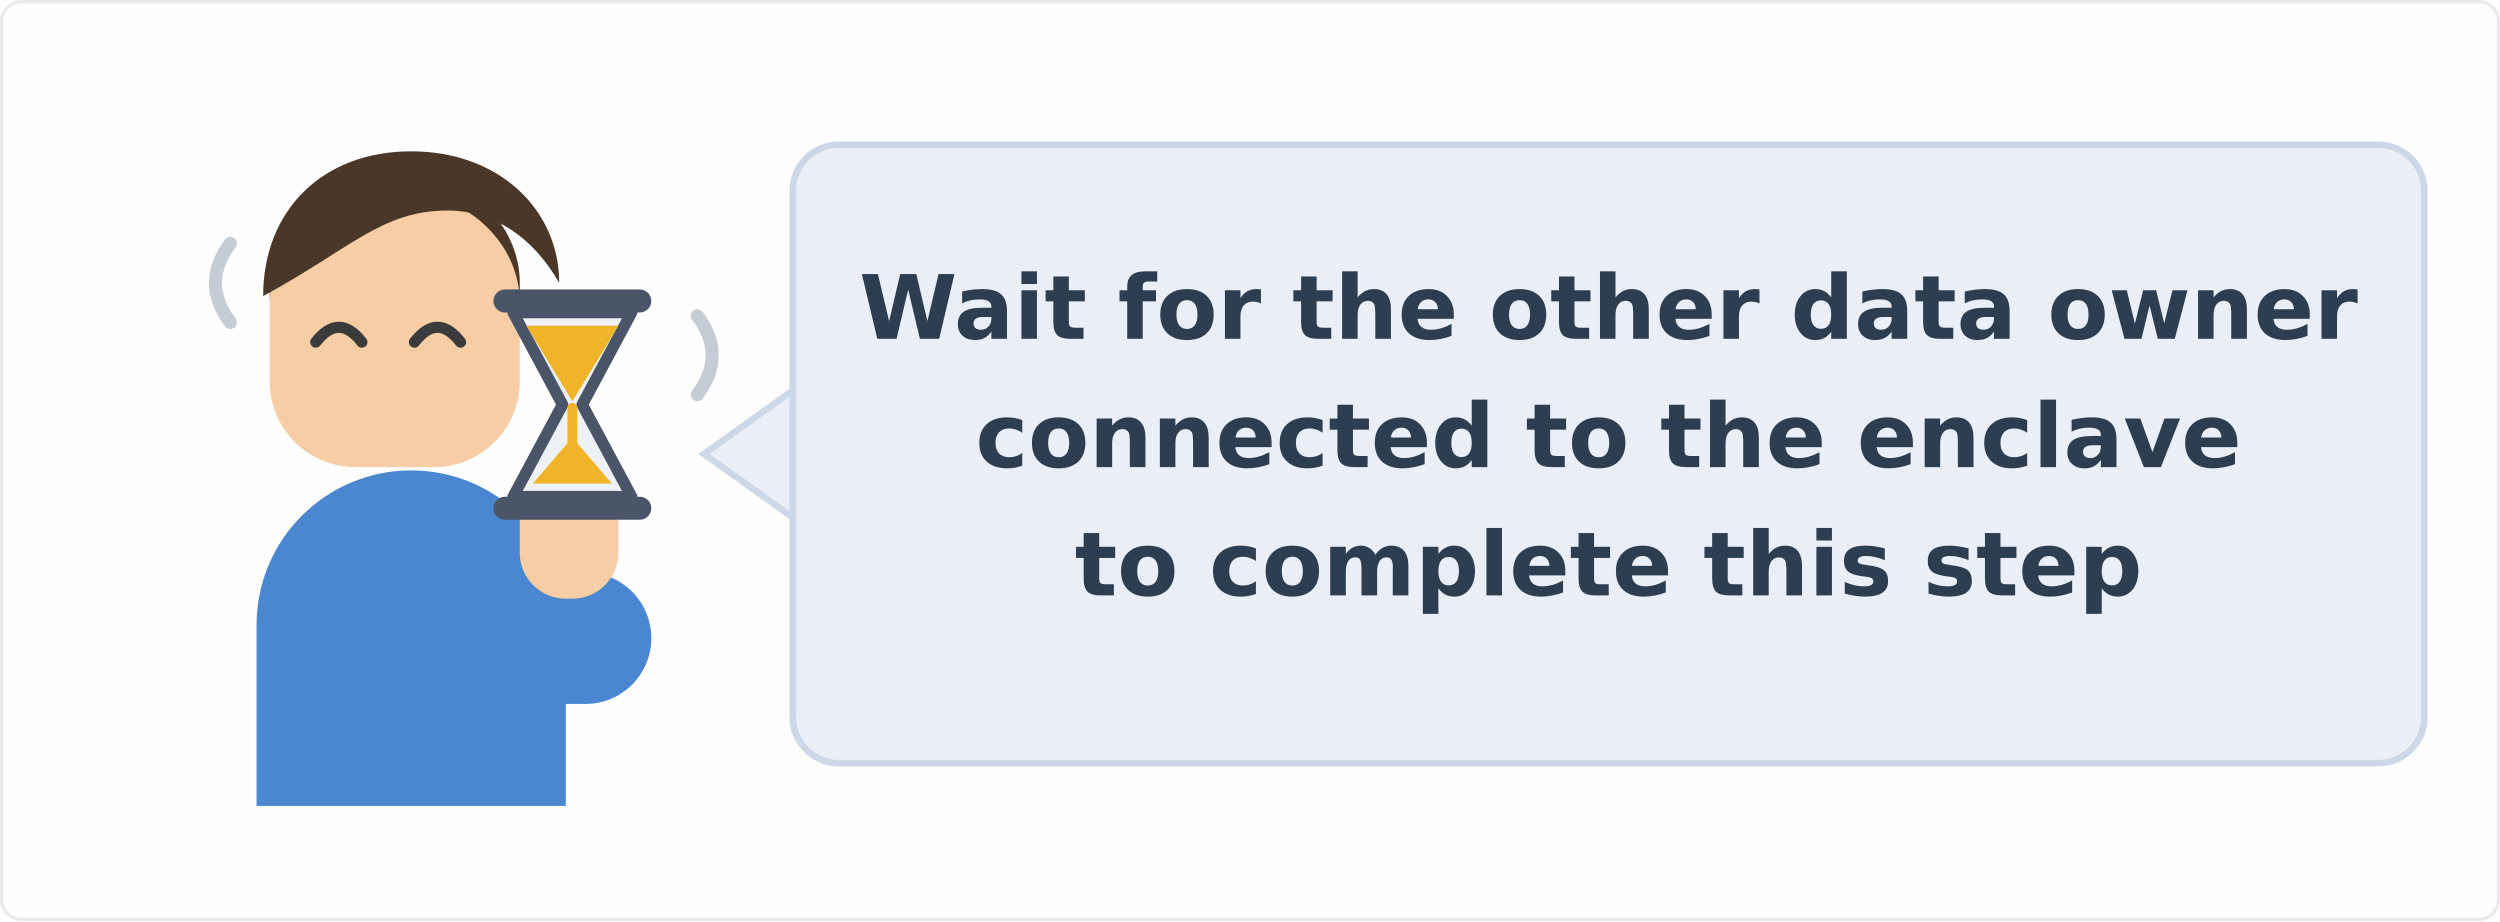
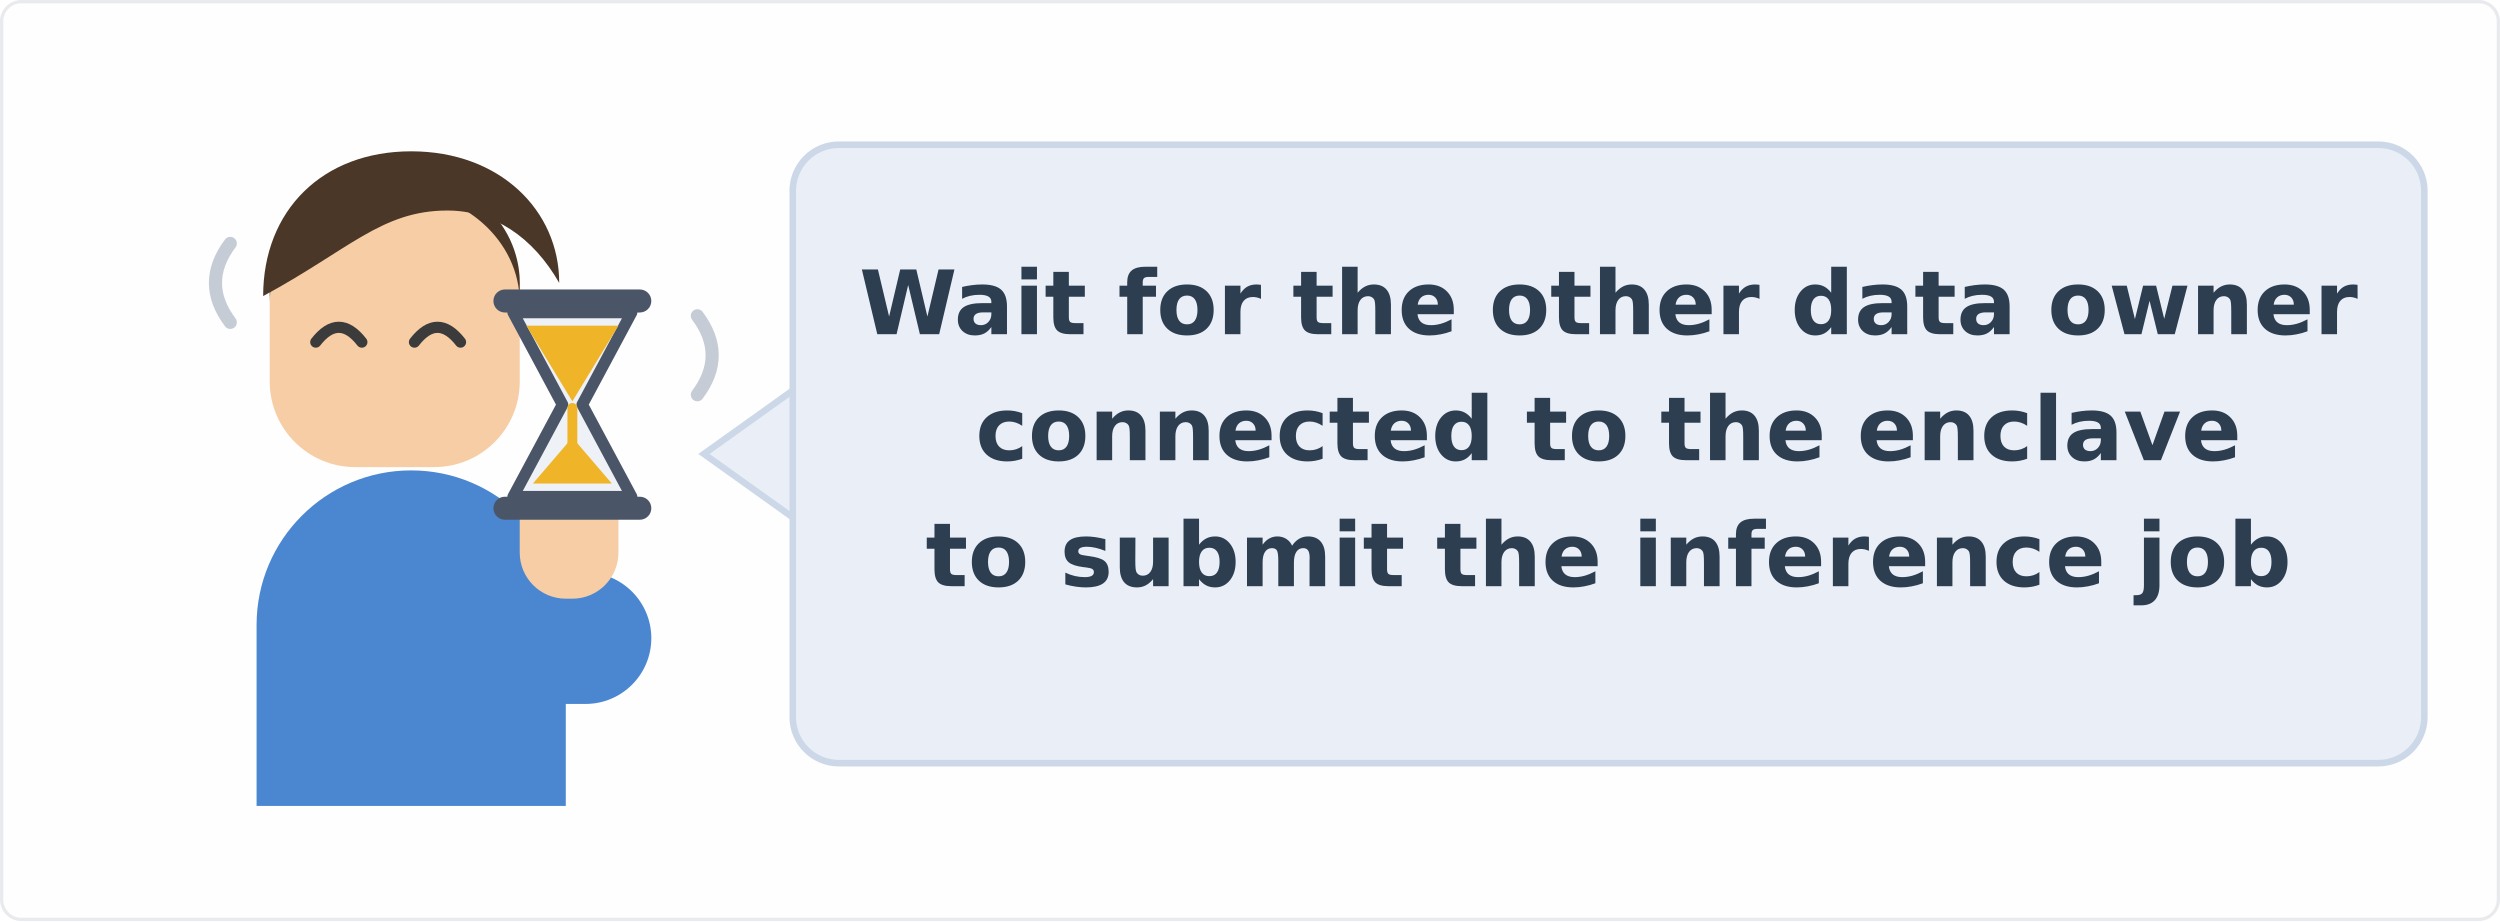
- <svg xmlns="http://www.w3.org/2000/svg" width="760" height="280" viewBox="0 0 760 280" role="img" aria-label="Wait for the other data owner connected to the enclave to complete this step">
+ <svg xmlns="http://www.w3.org/2000/svg" width="760" height="280" viewBox="0 0 760 280" role="img" aria-label="Wait for the other data owner connected to the enclave to submit the inference job">
  <rect x="0.5" y="0.5" width="759" height="279" rx="6" fill="#fefefe" stroke="#e8eaed" />
  <g>
    <path d="M78 245 L78 190 a47 47 0 0 1 47 -47 a47 47 0 0 1 47 47 L172 245 Z" fill="#4b87d1" />
    <path d="M150 240 L150 196 a22 22 0 0 1 22 -22 l6 0 a20 20 0 0 1 0 40 l-6 0 a22 22 0 0 0 -22 22 Z" fill="#4b87d1" />
    <rect x="158" y="140" width="30" height="42" rx="14" fill="#f6cda4" />
    <rect x="82" y="60" width="76" height="82" rx="26" fill="#f6cda4" />
    <path d="M82 92 a38 34 0 0 1 76 0 l0 -6 a38 34 0 0 0 -76 0 Z" fill="#4a3728" />
    <path d="M80 90 c0 -26 18 -44 45 -44 c27 0 45 18 45 40 c-8 -14 -20 -22 -34 -22 c-20 0 -30 12 -56 26 Z" fill="#4a3728" />
    <path d="M96 104 q7 -9 14 0" fill="none" stroke="#3b3b3b" stroke-width="3.4" stroke-linecap="round" />
    <path d="M126 104 q7 -9 14 0" fill="none" stroke="#3b3b3b" stroke-width="3.4" stroke-linecap="round" />
-     <g>
-       <rect x="150" y="88" width="48" height="7" rx="3.5" fill="#4a5568" />
-       <rect x="150" y="151" width="48" height="7" rx="3.5" fill="#4a5568" />
-       <path d="M156 95 L192 95 L177 123 L192 151 L156 151 L171 123 Z" fill="#eef1f6" stroke="#4a5568" stroke-width="3.5" stroke-linejoin="round" />
-       <path d="M160 99 L188 99 L174 122 Z" fill="#f0b429" />
-       <path d="M174 133 L186 147 L162 147 Z" fill="#f0b429" />
-       <line x1="174" y1="124" x2="174" y2="140" stroke="#f0b429" stroke-width="3" stroke-linecap="round" />
-     </g>
+     <rect x="150" y="88" width="48" height="7" rx="3.5" fill="#4a5568" />
+     <rect x="150" y="151" width="48" height="7" rx="3.5" fill="#4a5568" />
+     <path d="M156 95 L192 95 L177 123 L192 151 L156 151 L171 123 Z" fill="#eef1f6" stroke="#4a5568" stroke-width="3.5" stroke-linejoin="round" />
+     <path d="M160 99 L188 99 L174 122 Z" fill="#f0b429" />
+     <path d="M174 133 L186 147 L162 147 Z" fill="#f0b429" />
+     <line x1="174" y1="124" x2="174" y2="140" stroke="#f0b429" stroke-width="3" stroke-linecap="round" />
    <path d="M212 96 q9 12 0 24" fill="none" stroke="#c6ccd6" stroke-width="4" stroke-linecap="round" />
    <path d="M70 74 q-9 12 0 24" fill="none" stroke="#c6ccd6" stroke-width="4" stroke-linecap="round" />
  </g>
  <path d="M242 118 L214 138 L242 158 Z" fill="#eaeff7" stroke="#ccd8e8" stroke-width="2" />
  <rect x="241" y="44" width="496" height="188" rx="14" fill="#eaeff7" stroke="#ccd8e8" stroke-width="2" />
  <rect x="243" y="120" width="4" height="36" fill="#eaeff7" />
  <g fill="#2c3e50" font-family="'DejaVu Sans','Open Sans',Verdana,sans-serif" font-size="27" font-weight="bold" text-anchor="middle">
-     <text x="489" y="103">Wait for the other data owner</text>
-     <text x="489" y="142">connected to the enclave</text>
-     <text x="489" y="181">to complete this step</text>
+     <text x="489" y="101.6">Wait for the other data owner</text>
+     <text x="489" y="139.9">connected to the enclave</text>
+     <text x="489" y="178.2">to submit the inference job</text>
  </g>
</svg>
